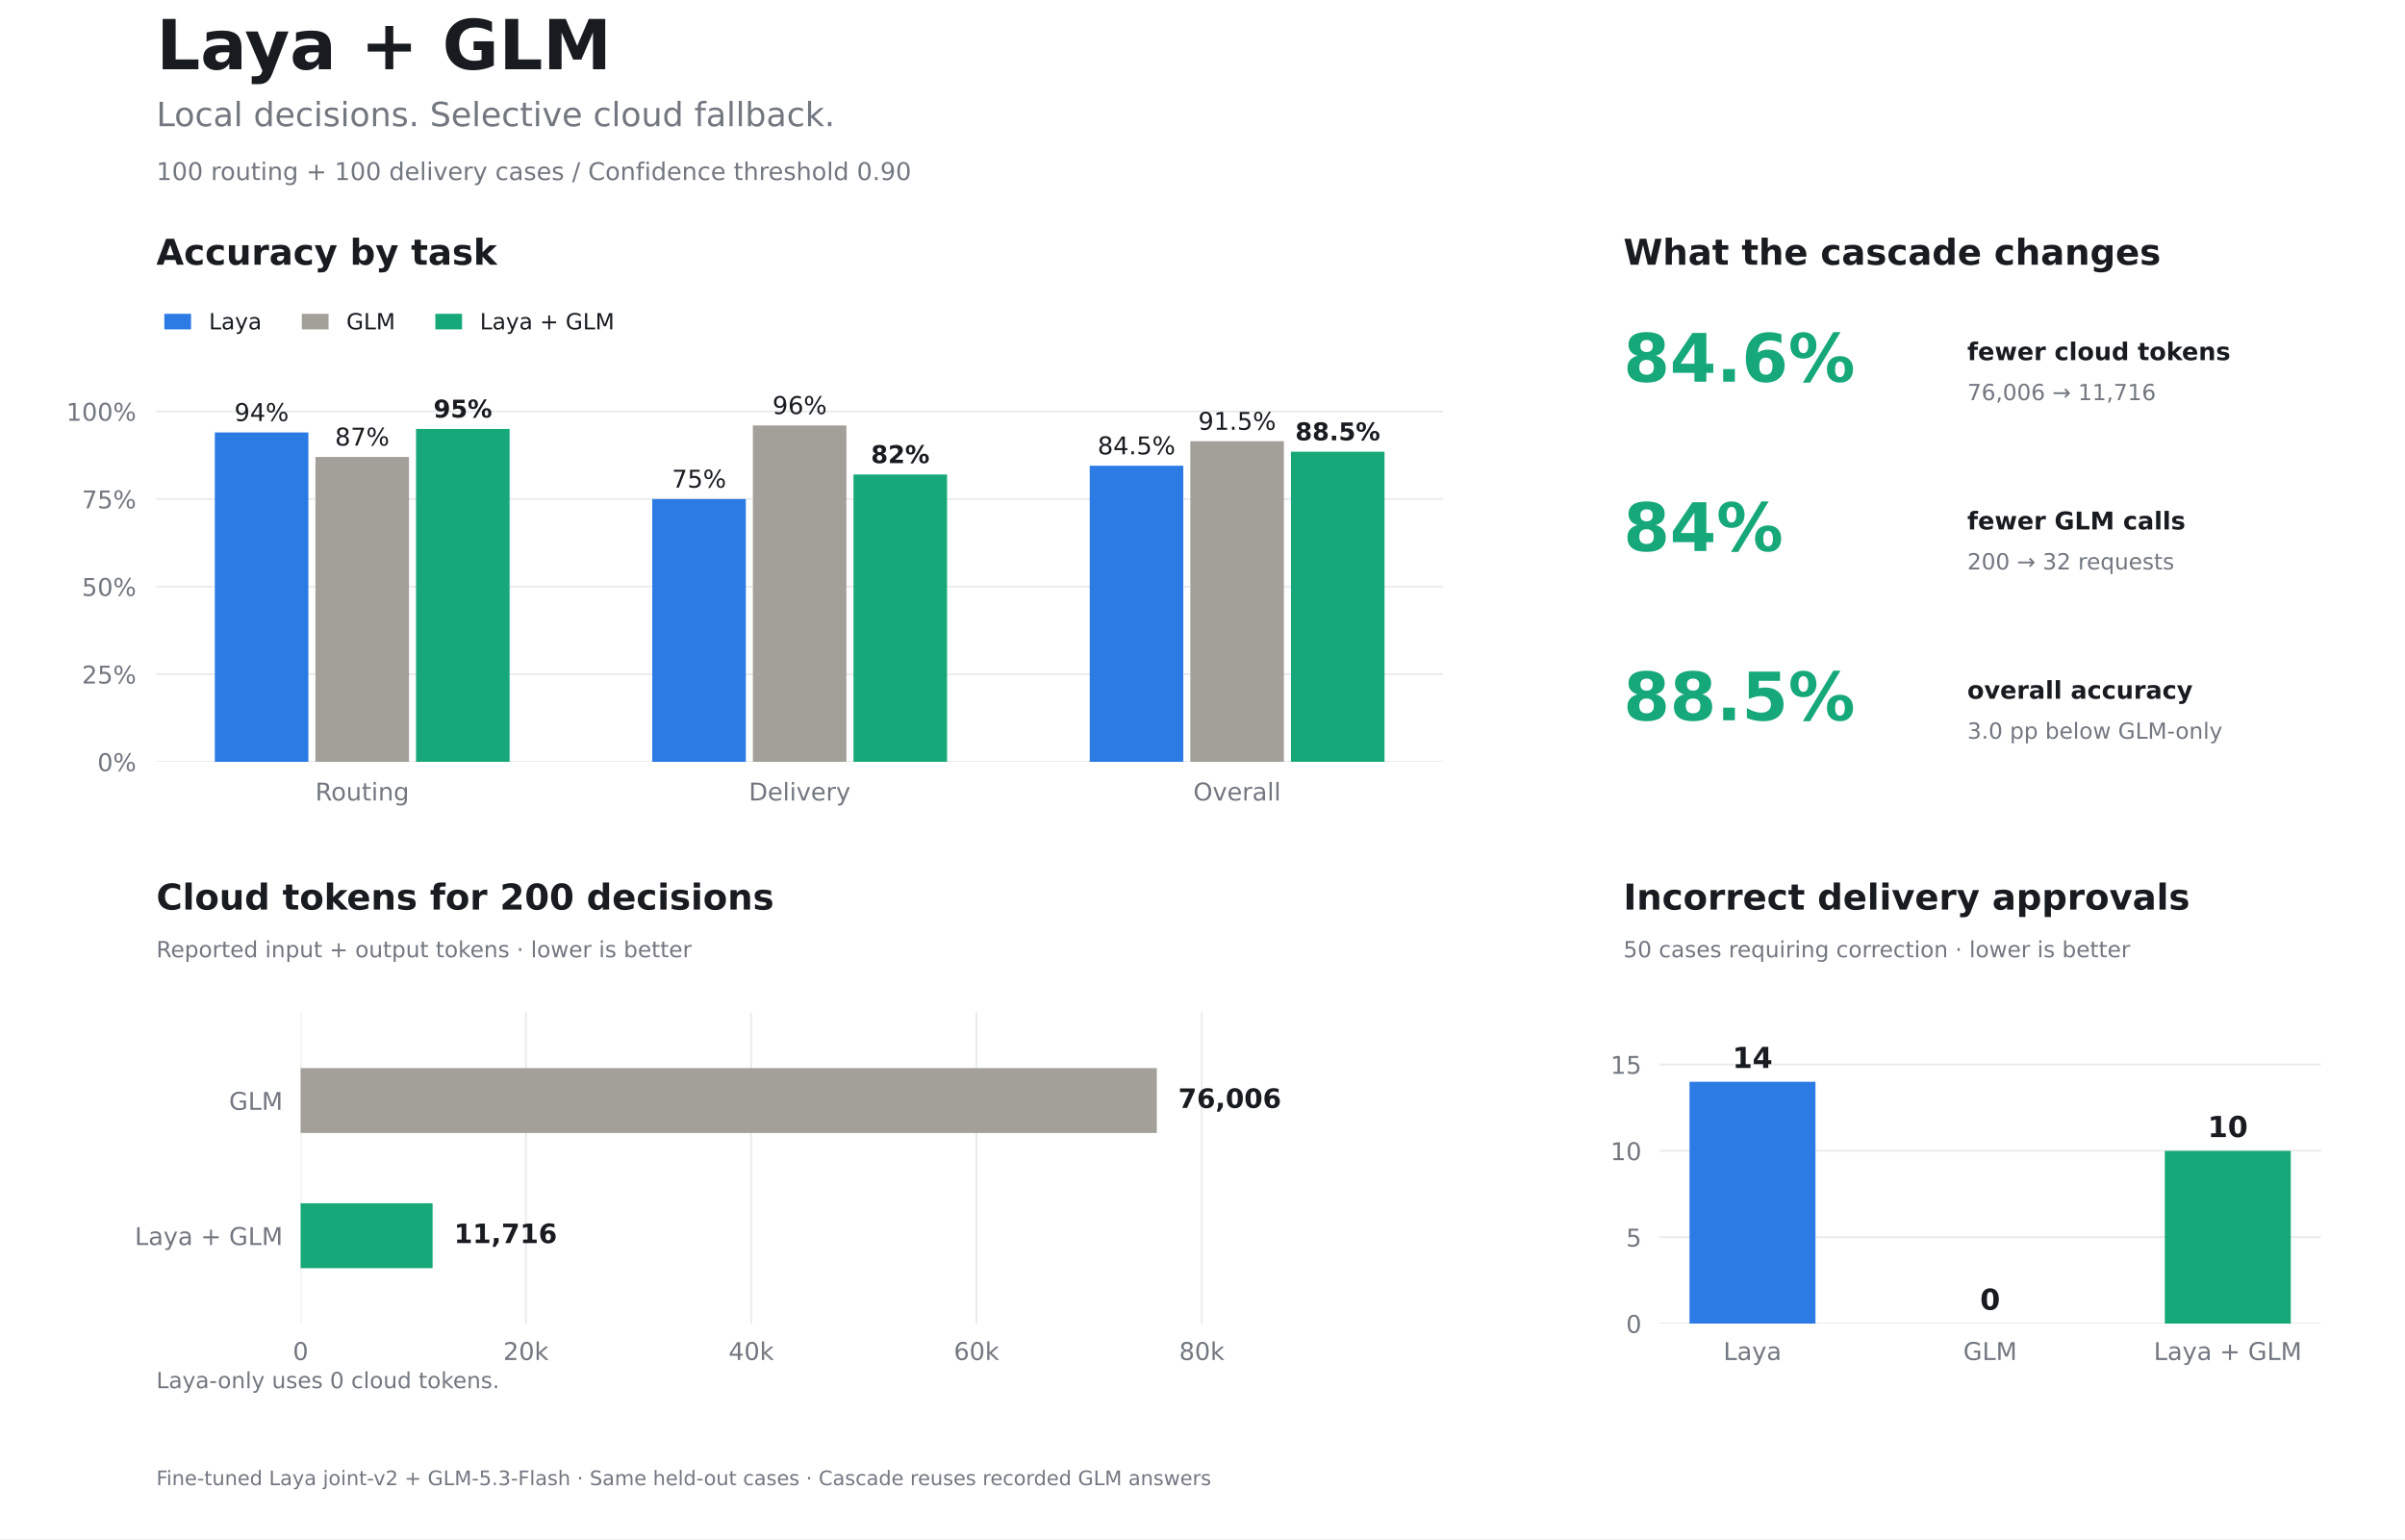
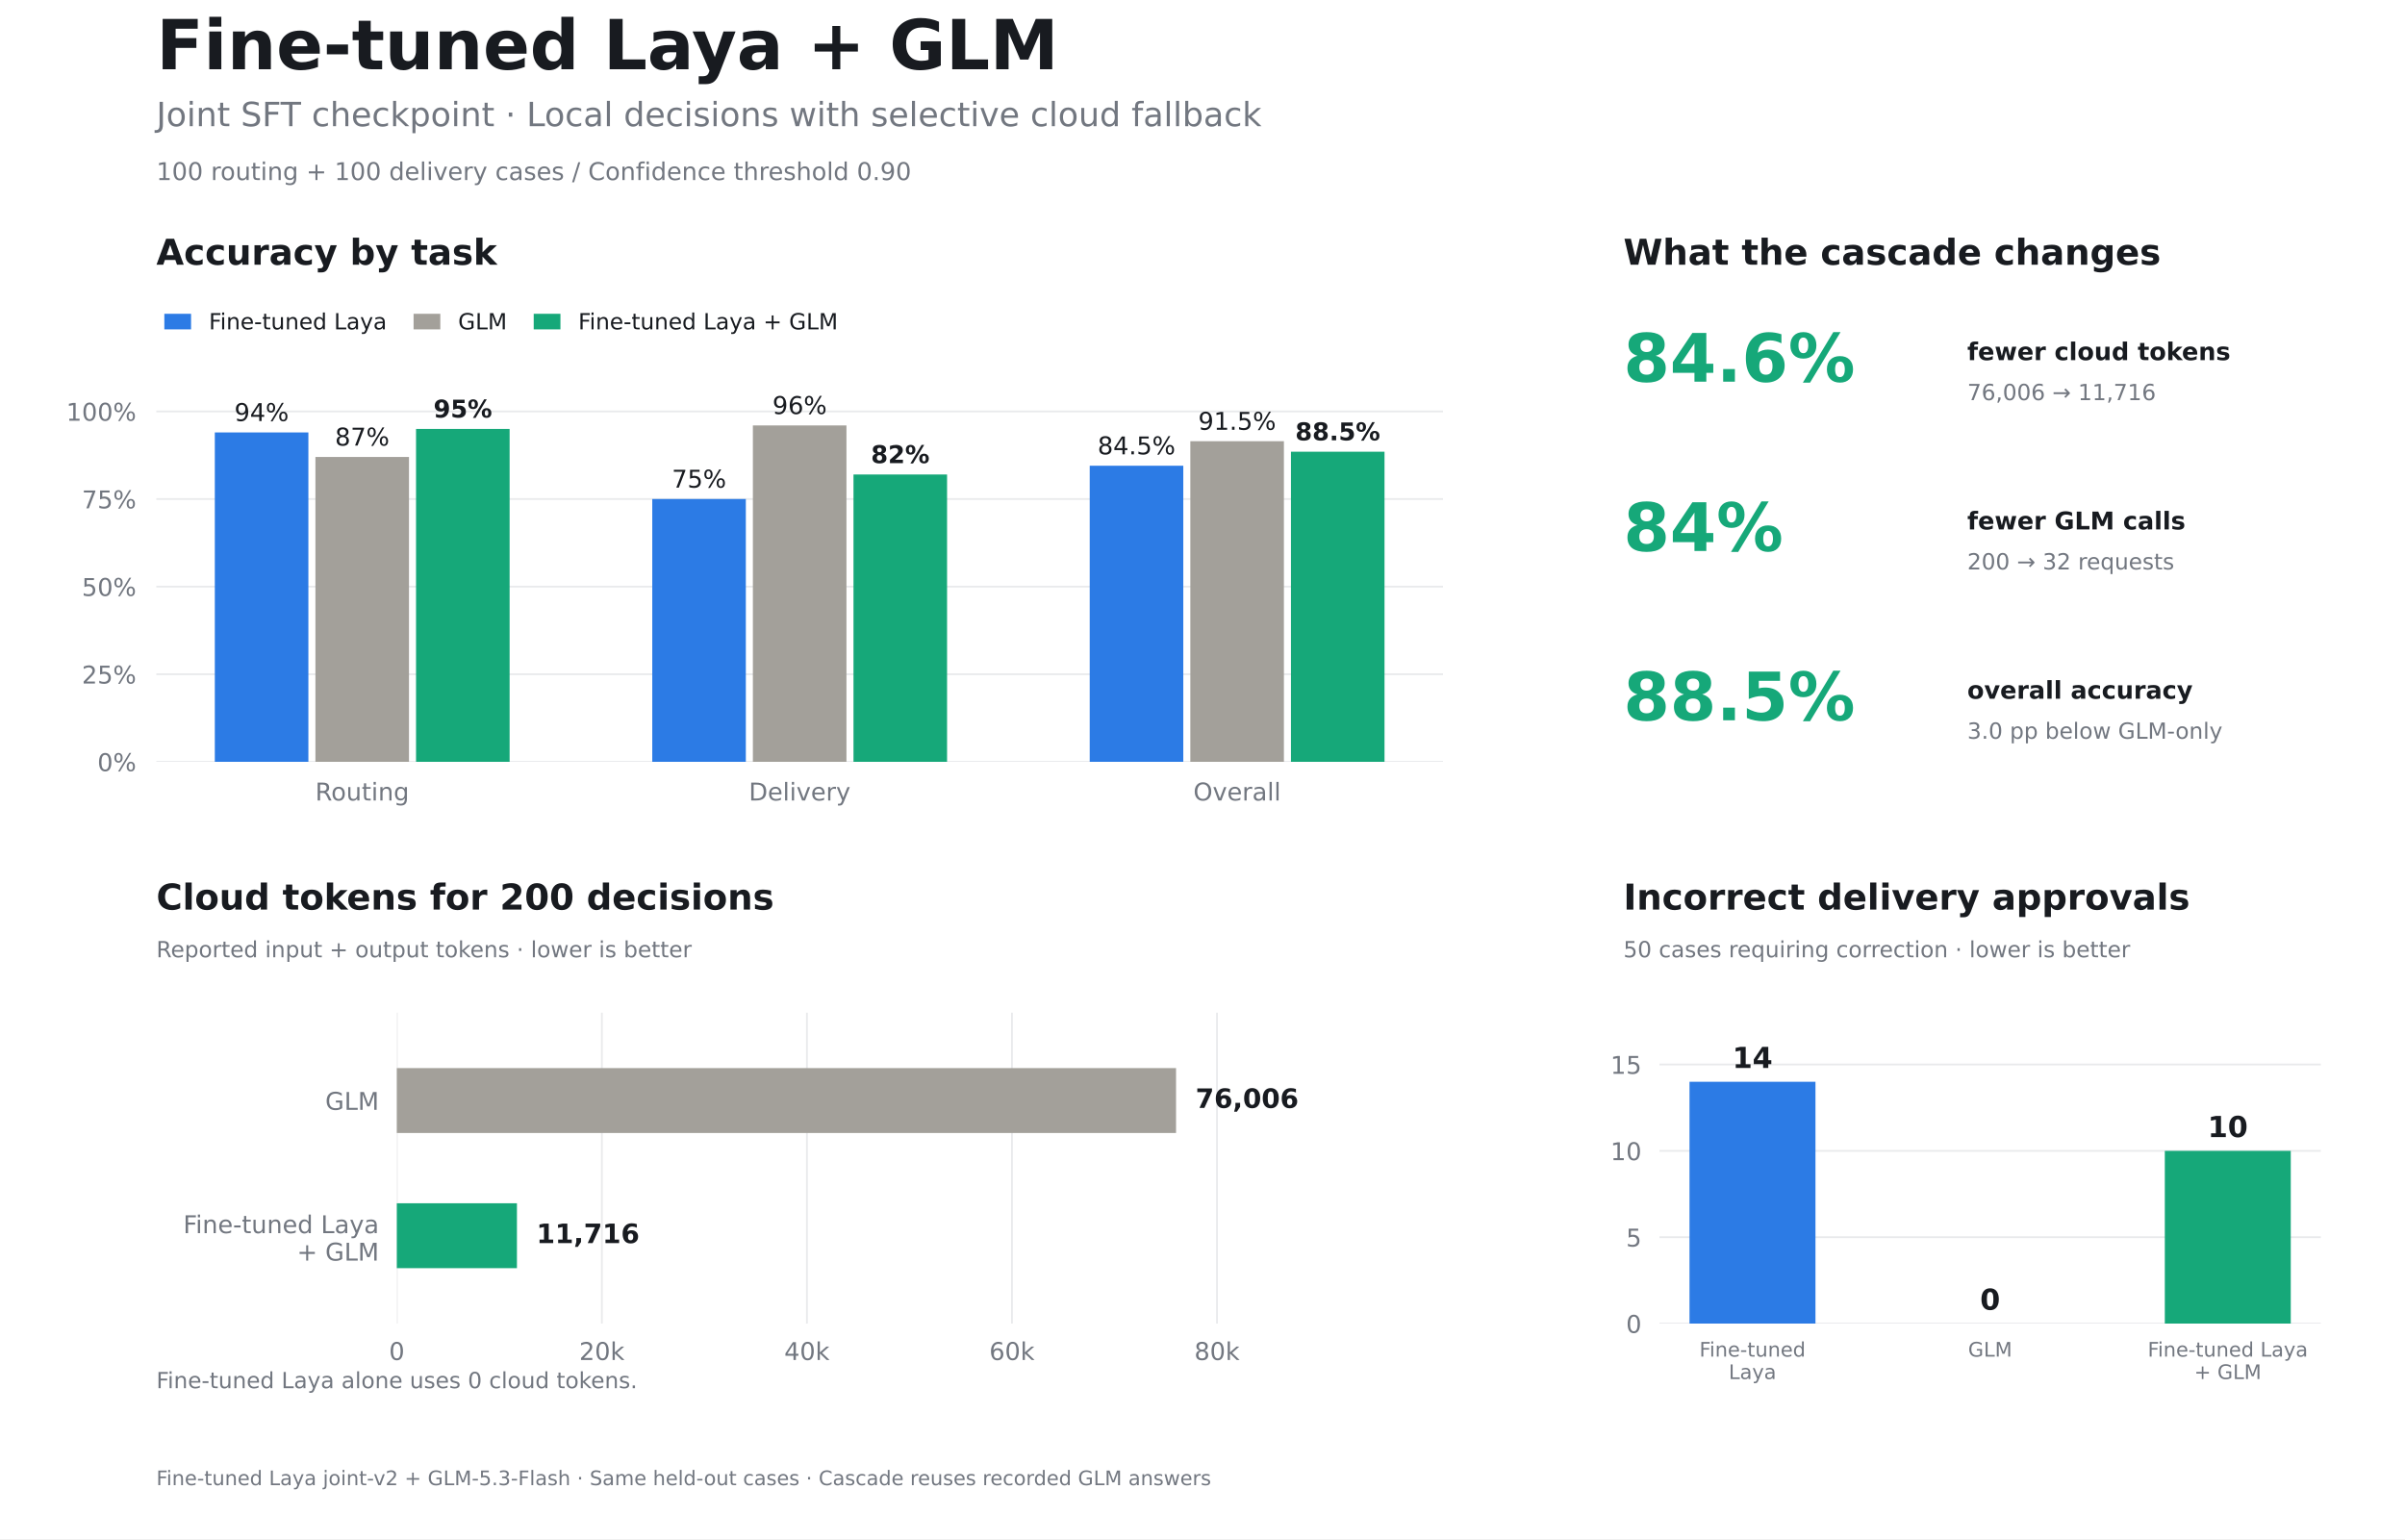
<svg xmlns="http://www.w3.org/2000/svg" width="1080pt" height="691.2pt" viewBox="0 0 1080 691.2" version="1.1">
  <defs>
    <style type="text/css">*{stroke-linejoin: round; stroke-linecap: butt}</style>
  </defs>
  <g id="figure_1">
    <g id="patch_1">
-       <path d="M 0 691.2  L 1080 691.2  L 1080 0  L 0 0  z " style="fill: #ffffff" />
+       <path d="M 0 691.2 L 1080 691.2 L 1080 0 L 0 0 z " style="fill: #ffffff" />
    </g>
    <g id="axes_1">
      <g id="patch_2">
-         <path d="M 70.2 342.144  L 648 342.144  L 648 165.888  L 70.2 165.888  z " style="fill: #ffffff" />
+         <path d="M 70.2 342.144 L 648 342.144 L 648 165.888 L 70.2 165.888 z " style="fill: #ffffff" />
      </g>
      <g id="matplotlib.axis_1">
        <g id="xtick_1">
          <g id="line2d_1" />
          <g id="text_1">
            <text style="font-size: 11px; font-family: 'DejaVu Sans'; text-anchor: middle; fill: #727780" x="162.656" y="359.502" transform="rotate(-0 162.6556 359.5023)">Routing</text>
          </g>
        </g>
        <g id="xtick_2">
          <g id="line2d_2" />
          <g id="text_2">
            <text style="font-size: 11px; font-family: 'DejaVu Sans'; text-anchor: middle; fill: #727780" x="359.1" y="359.502" transform="rotate(-0 359.1 359.5023)">Delivery</text>
          </g>
        </g>
        <g id="xtick_3">
          <g id="line2d_3" />
          <g id="text_3">
            <text style="font-size: 11px; font-family: 'DejaVu Sans'; text-anchor: middle; fill: #727780" x="555.544" y="359.502" transform="rotate(-0 555.5444 359.5023)">Overall</text>
          </g>
        </g>
      </g>
      <g id="matplotlib.axis_2">
        <g id="ytick_1">
          <g id="line2d_4">
-             <path d="M 70.2 342.144  L 648 342.144  " clip-path="url(#p16df910fe0)" style="fill: none; stroke: #e9eaec; stroke-width: 0.8; stroke-linecap: square" />
+             <path d="M 70.2 342.144 L 648 342.144 " clip-path="url(#p330a0d3d9b)" style="fill: none; stroke: #e9eaec; stroke-width: 0.8; stroke-linecap: square" />
          </g>
          <g id="line2d_5" />
          <g id="text_4">
            <text style="font-size: 11px; font-family: 'DejaVu Sans'; text-anchor: end; fill: #727780" x="61.2" y="346.323" transform="rotate(-0 61.2 346.3231)">0%</text>
          </g>
        </g>
        <g id="ytick_2">
          <g id="line2d_6">
-             <path d="M 70.2 302.801  L 648 302.801  " clip-path="url(#p16df910fe0)" style="fill: none; stroke: #e9eaec; stroke-width: 0.8; stroke-linecap: square" />
+             <path d="M 70.2 302.801 L 648 302.801 " clip-path="url(#p330a0d3d9b)" style="fill: none; stroke: #e9eaec; stroke-width: 0.8; stroke-linecap: square" />
          </g>
          <g id="line2d_7" />
          <g id="text_5">
            <text style="font-size: 11px; font-family: 'DejaVu Sans'; text-anchor: end; fill: #727780" x="61.2" y="306.98" transform="rotate(-0 61.2 306.9803)">25%</text>
          </g>
        </g>
        <g id="ytick_3">
          <g id="line2d_8">
-             <path d="M 70.2 263.458  L 648 263.458  " clip-path="url(#p16df910fe0)" style="fill: none; stroke: #e9eaec; stroke-width: 0.8; stroke-linecap: square" />
+             <path d="M 70.2 263.458 L 648 263.458 " clip-path="url(#p330a0d3d9b)" style="fill: none; stroke: #e9eaec; stroke-width: 0.8; stroke-linecap: square" />
          </g>
          <g id="line2d_9" />
          <g id="text_6">
            <text style="font-size: 11px; font-family: 'DejaVu Sans'; text-anchor: end; fill: #727780" x="61.2" y="267.637" transform="rotate(-0 61.2 267.6374)">50%</text>
          </g>
        </g>
        <g id="ytick_4">
          <g id="line2d_10">
-             <path d="M 70.2 224.115  L 648 224.115  " clip-path="url(#p16df910fe0)" style="fill: none; stroke: #e9eaec; stroke-width: 0.8; stroke-linecap: square" />
+             <path d="M 70.2 224.115 L 648 224.115 " clip-path="url(#p330a0d3d9b)" style="fill: none; stroke: #e9eaec; stroke-width: 0.8; stroke-linecap: square" />
          </g>
          <g id="line2d_11" />
          <g id="text_7">
            <text style="font-size: 11px; font-family: 'DejaVu Sans'; text-anchor: end; fill: #727780" x="61.2" y="228.295" transform="rotate(-0 61.2 228.2946)">75%</text>
          </g>
        </g>
        <g id="ytick_5">
          <g id="line2d_12">
-             <path d="M 70.2 184.773  L 648 184.773  " clip-path="url(#p16df910fe0)" style="fill: none; stroke: #e9eaec; stroke-width: 0.8; stroke-linecap: square" />
+             <path d="M 70.2 184.773 L 648 184.773 " clip-path="url(#p330a0d3d9b)" style="fill: none; stroke: #e9eaec; stroke-width: 0.8; stroke-linecap: square" />
          </g>
          <g id="line2d_13" />
          <g id="text_8">
            <text style="font-size: 11px; font-family: 'DejaVu Sans'; text-anchor: end; fill: #727780" x="61.2" y="188.952" transform="rotate(-0 61.2 188.9517)">100%</text>
          </g>
        </g>
      </g>
      <g id="patch_3">
-         <path d="M 96.464 342.144  L 138.483 342.144  L 138.483 194.215  L 96.464 194.215  z " clip-path="url(#p16df910fe0)" style="fill: #2c7be5" />
+         <path d="M 96.464 342.144 L 138.483 342.144 L 138.483 194.215 L 96.464 194.215 z " clip-path="url(#p330a0d3d9b)" style="fill: #2c7be5" />
      </g>
      <g id="patch_4">
-         <path d="M 292.908 342.144  L 334.928 342.144  L 334.928 224.115  L 292.908 224.115  z " clip-path="url(#p16df910fe0)" style="fill: #2c7be5" />
+         <path d="M 292.908 342.144 L 334.928 342.144 L 334.928 224.115 L 292.908 224.115 z " clip-path="url(#p330a0d3d9b)" style="fill: #2c7be5" />
      </g>
      <g id="patch_5">
-         <path d="M 489.352 342.144  L 531.372 342.144  L 531.372 209.165  L 489.352 209.165  z " clip-path="url(#p16df910fe0)" style="fill: #2c7be5" />
+         <path d="M 489.352 342.144 L 531.372 342.144 L 531.372 209.165 L 489.352 209.165 z " clip-path="url(#p330a0d3d9b)" style="fill: #2c7be5" />
      </g>
      <g id="text_9">
        <text style="font-size: 11px; font-family: 'DejaVu Sans'; text-anchor: middle; fill: #181b20" x="117.473" y="189.095" transform="rotate(-0 117.4734 189.0945)">94%</text>
      </g>
      <g id="text_10">
        <text style="font-size: 11px; font-family: 'DejaVu Sans'; text-anchor: middle; fill: #181b20" x="313.918" y="218.995" transform="rotate(-0 313.9178 218.9951)">75%</text>
      </g>
      <g id="text_11">
        <text style="font-size: 11px; font-family: 'DejaVu Sans'; text-anchor: middle; fill: #181b20" x="510.362" y="204.045" transform="rotate(-0 510.3622 204.0448)">84.5%</text>
      </g>
      <g id="patch_6">
-         <path d="M 141.646 342.144  L 183.665 342.144  L 183.665 205.231  L 141.646 205.231  z " clip-path="url(#p16df910fe0)" style="fill: #a3a09a" />
+         <path d="M 141.646 342.144 L 183.665 342.144 L 183.665 205.231 L 141.646 205.231 z " clip-path="url(#p330a0d3d9b)" style="fill: #a3a09a" />
      </g>
      <g id="patch_7">
-         <path d="M 338.09 342.144  L 380.11 342.144  L 380.11 191.067  L 338.09 191.067  z " clip-path="url(#p16df910fe0)" style="fill: #a3a09a" />
+         <path d="M 338.09 342.144 L 380.11 342.144 L 380.11 191.067 L 338.09 191.067 z " clip-path="url(#p330a0d3d9b)" style="fill: #a3a09a" />
      </g>
      <g id="patch_8">
-         <path d="M 534.535 342.144  L 576.554 342.144  L 576.554 198.149  L 534.535 198.149  z " clip-path="url(#p16df910fe0)" style="fill: #a3a09a" />
+         <path d="M 534.535 342.144 L 576.554 342.144 L 576.554 198.149 L 534.535 198.149 z " clip-path="url(#p330a0d3d9b)" style="fill: #a3a09a" />
      </g>
      <g id="text_12">
        <text style="font-size: 11px; font-family: 'DejaVu Sans'; text-anchor: middle; fill: #181b20" x="162.656" y="200.111" transform="rotate(-0 162.6556 200.1105)">87%</text>
      </g>
      <g id="text_13">
        <text style="font-size: 11px; font-family: 'DejaVu Sans'; text-anchor: middle; fill: #181b20" x="359.1" y="185.947" transform="rotate(-0 359.1 185.9471)">96%</text>
      </g>
      <g id="text_14">
        <text style="font-size: 11px; font-family: 'DejaVu Sans'; text-anchor: middle; fill: #181b20" x="555.544" y="193.029" transform="rotate(-0 555.5444 193.0288)">91.5%</text>
      </g>
      <g id="patch_9">
-         <path d="M 186.828 342.144  L 228.848 342.144  L 228.848 192.641  L 186.828 192.641  z " clip-path="url(#p16df910fe0)" style="fill: #16a879" />
+         <path d="M 186.828 342.144 L 228.848 342.144 L 228.848 192.641 L 186.828 192.641 z " clip-path="url(#p330a0d3d9b)" style="fill: #16a879" />
      </g>
      <g id="patch_10">
-         <path d="M 383.272 342.144  L 425.292 342.144  L 425.292 213.099  L 383.272 213.099  z " clip-path="url(#p16df910fe0)" style="fill: #16a879" />
+         <path d="M 383.272 342.144 L 425.292 342.144 L 425.292 213.099 L 383.272 213.099 z " clip-path="url(#p330a0d3d9b)" style="fill: #16a879" />
      </g>
      <g id="patch_11">
-         <path d="M 579.717 342.144  L 621.736 342.144  L 621.736 202.87  L 579.717 202.87  z " clip-path="url(#p16df910fe0)" style="fill: #16a879" />
+         <path d="M 579.717 342.144 L 621.736 342.144 L 621.736 202.87 L 579.717 202.87 z " clip-path="url(#p330a0d3d9b)" style="fill: #16a879" />
      </g>
      <g id="text_15">
        <text style="font-weight: 700; font-size: 11px; font-family: 'DejaVu Sans'; text-anchor: middle; fill: #181b20" x="207.838" y="187.521" transform="rotate(-0 207.8378 187.5208)">95%</text>
      </g>
      <g id="text_16">
        <text style="font-weight: 700; font-size: 11px; font-family: 'DejaVu Sans'; text-anchor: middle; fill: #181b20" x="404.282" y="207.979" transform="rotate(-0 404.2822 207.9791)">82%</text>
      </g>
      <g id="text_17">
        <text style="font-weight: 700; font-size: 11px; font-family: 'DejaVu Sans'; text-anchor: middle; fill: #181b20" x="600.727" y="197.75" transform="rotate(-0 600.7266 197.7499)">88.5%</text>
      </g>
    </g>
    <g id="axes_2">
      <g id="patch_12">
-         <path d="M 135 594.432  L 615.6 594.432  L 615.6 454.81  L 135 454.81  z " style="fill: #ffffff" />
+         <path d="M 178.2 594.432 L 615.6 594.432 L 615.6 454.81 L 178.2 454.81 z " style="fill: #ffffff" />
      </g>
      <g id="matplotlib.axis_3">
        <g id="xtick_4">
          <g id="line2d_14">
-             <path d="M 135 594.432  L 135 454.81  " clip-path="url(#p39f6798889)" style="fill: none; stroke: #e9eaec; stroke-width: 0.8; stroke-linecap: square" />
+             <path d="M 178.2 594.432 L 178.2 454.81 " clip-path="url(#pcb8eba3ae8)" style="fill: none; stroke: #e9eaec; stroke-width: 0.8; stroke-linecap: square" />
          </g>
          <g id="line2d_15" />
          <g id="text_18">
-             <text style="font-size: 11px; font-family: 'DejaVu Sans'; text-anchor: middle; fill: #727780" x="135" y="610.79" transform="rotate(-0 135 610.7903)">0</text>
+             <text style="font-size: 11px; font-family: 'DejaVu Sans'; text-anchor: middle; fill: #727780" x="178.2" y="610.79" transform="rotate(-0 178.2 610.7903)">0</text>
          </g>
        </g>
        <g id="xtick_5">
          <g id="line2d_16">
-             <path d="M 236.171 594.432  L 236.171 454.81  " clip-path="url(#p39f6798889)" style="fill: none; stroke: #e9eaec; stroke-width: 0.8; stroke-linecap: square" />
+             <path d="M 270.277 594.432 L 270.277 454.81 " clip-path="url(#pcb8eba3ae8)" style="fill: none; stroke: #e9eaec; stroke-width: 0.8; stroke-linecap: square" />
          </g>
          <g id="line2d_17" />
          <g id="text_19">
-             <text style="font-size: 11px; font-family: 'DejaVu Sans'; text-anchor: middle; fill: #727780" x="236.171" y="610.79" transform="rotate(-0 236.171 610.7903)">20k</text>
+             <text style="font-size: 11px; font-family: 'DejaVu Sans'; text-anchor: middle; fill: #727780" x="270.277" y="610.79" transform="rotate(-0 270.2769 610.7903)">20k</text>
          </g>
        </g>
        <g id="xtick_6">
          <g id="line2d_18">
-             <path d="M 337.342 594.432  L 337.342 454.81  " clip-path="url(#p39f6798889)" style="fill: none; stroke: #e9eaec; stroke-width: 0.8; stroke-linecap: square" />
+             <path d="M 362.354 594.432 L 362.354 454.81 " clip-path="url(#pcb8eba3ae8)" style="fill: none; stroke: #e9eaec; stroke-width: 0.8; stroke-linecap: square" />
          </g>
          <g id="line2d_19" />
          <g id="text_20">
-             <text style="font-size: 11px; font-family: 'DejaVu Sans'; text-anchor: middle; fill: #727780" x="337.342" y="610.79" transform="rotate(-0 337.3419 610.7903)">40k</text>
+             <text style="font-size: 11px; font-family: 'DejaVu Sans'; text-anchor: middle; fill: #727780" x="362.354" y="610.79" transform="rotate(-0 362.3539 610.7903)">40k</text>
          </g>
        </g>
        <g id="xtick_7">
          <g id="line2d_20">
-             <path d="M 438.513 594.432  L 438.513 454.81  " clip-path="url(#p39f6798889)" style="fill: none; stroke: #e9eaec; stroke-width: 0.8; stroke-linecap: square" />
+             <path d="M 454.431 594.432 L 454.431 454.81 " clip-path="url(#pcb8eba3ae8)" style="fill: none; stroke: #e9eaec; stroke-width: 0.8; stroke-linecap: square" />
          </g>
          <g id="line2d_21" />
          <g id="text_21">
-             <text style="font-size: 11px; font-family: 'DejaVu Sans'; text-anchor: middle; fill: #727780" x="438.513" y="610.79" transform="rotate(-0 438.5129 610.7903)">60k</text>
+             <text style="font-size: 11px; font-family: 'DejaVu Sans'; text-anchor: middle; fill: #727780" x="454.431" y="610.79" transform="rotate(-0 454.4308 610.7903)">60k</text>
          </g>
        </g>
        <g id="xtick_8">
          <g id="line2d_22">
-             <path d="M 539.684 594.432  L 539.684 454.81  " clip-path="url(#p39f6798889)" style="fill: none; stroke: #e9eaec; stroke-width: 0.8; stroke-linecap: square" />
+             <path d="M 546.508 594.432 L 546.508 454.81 " clip-path="url(#pcb8eba3ae8)" style="fill: none; stroke: #e9eaec; stroke-width: 0.8; stroke-linecap: square" />
          </g>
          <g id="line2d_23" />
          <g id="text_22">
-             <text style="font-size: 11px; font-family: 'DejaVu Sans'; text-anchor: middle; fill: #727780" x="539.684" y="610.79" transform="rotate(-0 539.6838 610.7903)">80k</text>
+             <text style="font-size: 11px; font-family: 'DejaVu Sans'; text-anchor: middle; fill: #727780" x="546.508" y="610.79" transform="rotate(-0 546.5078 610.7903)">80k</text>
          </g>
        </g>
      </g>
      <g id="matplotlib.axis_4">
        <g id="ytick_6">
          <g id="line2d_24" />
          <g id="text_23">
-             <text style="font-size: 11px; font-family: 'DejaVu Sans'; text-anchor: end; fill: #727780" x="127" y="498.447" transform="rotate(-0 127 498.4472)">GLM</text>
+             <text style="font-size: 11px; font-family: 'DejaVu Sans'; text-anchor: end; fill: #727780" x="170.2" y="498.447" transform="rotate(-0 170.2 498.4472)">GLM</text>
          </g>
        </g>
        <g id="ytick_7">
          <g id="line2d_25" />
          <g id="text_24">
-             <text style="font-size: 11px; font-family: 'DejaVu Sans'; text-anchor: end; fill: #727780" x="127" y="559.153" transform="rotate(-0 127 559.1526)">Laya + GLM</text>
+             <text style="font-size: 11px; font-family: 'DejaVu Sans'; fill: #727780" transform="translate(82.2825 553.8297)">Fine-tuned Laya</text>
+             <text style="font-size: 11px; font-family: 'DejaVu Sans'; fill: #727780" transform="translate(133.3431 566.1473)">+ GLM</text>
          </g>
        </g>
      </g>
      <g id="patch_13">
-         <path d="M 135 508.837  L 519.48 508.837  L 519.48 479.699  L 135 479.699  z " clip-path="url(#p39f6798889)" style="fill: #a3a09a" />
+         <path d="M 178.2 508.837 L 528.12 508.837 L 528.12 479.699 L 178.2 479.699 z " clip-path="url(#pcb8eba3ae8)" style="fill: #a3a09a" />
      </g>
      <g id="text_25">
-         <text style="font-weight: 700; font-size: 12px; font-family: 'DejaVu Sans'; text-anchor: start; fill: #181b20" x="529.092" y="497.579" transform="rotate(-0 529.092 497.5794)">76,006</text>
+         <text style="font-weight: 700; font-size: 12px; font-family: 'DejaVu Sans'; text-anchor: start; fill: #181b20" x="536.868" y="497.579" transform="rotate(-0 536.868 497.5794)">76,006</text>
      </g>
      <g id="patch_14">
-         <path d="M 135 569.543  L 194.266 569.543  L 194.266 540.404  L 135 540.404  z " clip-path="url(#p39f6798889)" style="fill: #16a879" />
+         <path d="M 178.2 569.543 L 232.139 569.543 L 232.139 540.404 L 178.2 540.404 z " clip-path="url(#pcb8eba3ae8)" style="fill: #16a879" />
      </g>
      <g id="text_26">
-         <text style="font-weight: 700; font-size: 12px; font-family: 'DejaVu Sans'; text-anchor: start; fill: #181b20" x="203.878" y="558.285" transform="rotate(-0 203.8779 558.2847)">11,716</text>
+         <text style="font-weight: 700; font-size: 12px; font-family: 'DejaVu Sans'; text-anchor: start; fill: #181b20" x="240.887" y="558.285" transform="rotate(-0 240.8867 558.2847)">11,716</text>
      </g>
    </g>
    <g id="axes_3">
      <g id="patch_15">
-         <path d="M 745.2 594.432  L 1042.2 594.432  L 1042.2 454.81  L 745.2 454.81  z " style="fill: #ffffff" />
+         <path d="M 745.2 594.432 L 1042.2 594.432 L 1042.2 454.81 L 745.2 454.81 z " style="fill: #ffffff" />
      </g>
      <g id="matplotlib.axis_5">
        <g id="xtick_9">
          <g id="line2d_26" />
          <g id="text_27">
-             <text style="font-size: 11px; font-family: 'DejaVu Sans'; text-anchor: middle; fill: #727780" x="786.981" y="610.79" transform="rotate(-0 786.9806 610.7903)">Laya</text>
+             <text style="font-size: 9px; font-family: 'DejaVu Sans'; fill: #727780" transform="translate(763.1306 609.2706)">Fine-tuned</text>
+             <text style="font-size: 9px; font-family: 'DejaVu Sans'; fill: #727780" transform="translate(776.2945 619.3486)">Laya</text>
          </g>
        </g>
        <g id="xtick_10">
          <g id="line2d_27" />
          <g id="text_28">
-             <text style="font-size: 11px; font-family: 'DejaVu Sans'; text-anchor: middle; fill: #727780" x="893.7" y="610.79" transform="rotate(-0 893.7 610.7903)">GLM</text>
+             <text style="font-size: 9px; font-family: 'DejaVu Sans'; text-anchor: middle; fill: #727780" x="893.7" y="609.271" transform="rotate(-0 893.7 609.2706)">GLM</text>
          </g>
        </g>
        <g id="xtick_11">
          <g id="line2d_28" />
          <g id="text_29">
-             <text style="font-size: 11px; font-family: 'DejaVu Sans'; text-anchor: middle; fill: #727780" x="1000.419" y="610.79" transform="rotate(-0 1000.419 610.7903)">Laya + GLM</text>
+             <text style="font-size: 9px; font-family: 'DejaVu Sans'; fill: #727780" transform="translate(964.4531 609.2706)">Fine-tuned Laya</text>
+             <text style="font-size: 9px; font-family: 'DejaVu Sans'; fill: #727780" transform="translate(985.3416 619.3486)">+ GLM</text>
          </g>
        </g>
      </g>
      <g id="matplotlib.axis_6">
        <g id="ytick_8">
          <g id="line2d_29">
-             <path d="M 745.2 594.432  L 1042.2 594.432  " clip-path="url(#pa1364ee64e)" style="fill: none; stroke: #e9eaec; stroke-width: 0.8; stroke-linecap: square" />
+             <path d="M 745.2 594.432 L 1042.2 594.432 " clip-path="url(#p5902030f2d)" style="fill: none; stroke: #e9eaec; stroke-width: 0.8; stroke-linecap: square" />
          </g>
          <g id="line2d_30" />
          <g id="text_30">
            <text style="font-size: 11px; font-family: 'DejaVu Sans'; text-anchor: end; fill: #727780" x="737.2" y="598.611" transform="rotate(-0 737.2 598.6111)">0</text>
          </g>
        </g>
        <g id="ytick_9">
          <g id="line2d_31">
-             <path d="M 745.2 555.648  L 1042.2 555.648  " clip-path="url(#pa1364ee64e)" style="fill: none; stroke: #e9eaec; stroke-width: 0.8; stroke-linecap: square" />
+             <path d="M 745.2 555.648 L 1042.2 555.648 " clip-path="url(#p5902030f2d)" style="fill: none; stroke: #e9eaec; stroke-width: 0.8; stroke-linecap: square" />
          </g>
          <g id="line2d_32" />
          <g id="text_31">
            <text style="font-size: 11px; font-family: 'DejaVu Sans'; text-anchor: end; fill: #727780" x="737.2" y="559.827" transform="rotate(-0 737.2 559.8271)">5</text>
          </g>
        </g>
        <g id="ytick_10">
          <g id="line2d_33">
-             <path d="M 745.2 516.864  L 1042.2 516.864  " clip-path="url(#pa1364ee64e)" style="fill: none; stroke: #e9eaec; stroke-width: 0.8; stroke-linecap: square" />
+             <path d="M 745.2 516.864 L 1042.2 516.864 " clip-path="url(#p5902030f2d)" style="fill: none; stroke: #e9eaec; stroke-width: 0.8; stroke-linecap: square" />
          </g>
          <g id="line2d_34" />
          <g id="text_32">
            <text style="font-size: 11px; font-family: 'DejaVu Sans'; text-anchor: end; fill: #727780" x="737.2" y="521.043" transform="rotate(-0 737.2 521.0431)">10</text>
          </g>
        </g>
        <g id="ytick_11">
          <g id="line2d_35">
-             <path d="M 745.2 478.08  L 1042.2 478.08  " clip-path="url(#pa1364ee64e)" style="fill: none; stroke: #e9eaec; stroke-width: 0.8; stroke-linecap: square" />
+             <path d="M 745.2 478.08 L 1042.2 478.08 " clip-path="url(#p5902030f2d)" style="fill: none; stroke: #e9eaec; stroke-width: 0.8; stroke-linecap: square" />
          </g>
          <g id="line2d_36" />
          <g id="text_33">
            <text style="font-size: 11px; font-family: 'DejaVu Sans'; text-anchor: end; fill: #727780" x="737.2" y="482.259" transform="rotate(-0 737.2 482.2591)">15</text>
          </g>
        </g>
      </g>
      <g id="patch_16">
-         <path d="M 758.7 594.432  L 815.261 594.432  L 815.261 485.837  L 758.7 485.837  z " clip-path="url(#pa1364ee64e)" style="fill: #2c7be5" />
+         <path d="M 758.7 594.432 L 815.261 594.432 L 815.261 485.837 L 758.7 485.837 z " clip-path="url(#p5902030f2d)" style="fill: #2c7be5" />
      </g>
      <g id="text_34">
        <text style="font-weight: 700; font-size: 13px; font-family: 'DejaVu Sans'; text-anchor: middle; fill: #181b20" x="786.981" y="479.643" transform="rotate(-0 786.9806 479.6426)">14</text>
      </g>
      <g id="patch_17">
-         <path d="M 865.419 594.432  L 921.981 594.432  L 921.981 594.432  L 865.419 594.432  z " clip-path="url(#pa1364ee64e)" style="fill: #a3a09a" />
+         <path d="M 865.419 594.432 L 921.981 594.432 L 921.981 594.432 L 865.419 594.432 z " clip-path="url(#p5902030f2d)" style="fill: #a3a09a" />
      </g>
      <g id="text_35">
        <text style="font-weight: 700; font-size: 13px; font-family: 'DejaVu Sans'; text-anchor: middle; fill: #181b20" x="893.7" y="588.238" transform="rotate(-0 893.7 588.2378)">0</text>
      </g>
      <g id="patch_18">
-         <path d="M 972.139 594.432  L 1028.7 594.432  L 1028.7 516.864  L 972.139 516.864  z " clip-path="url(#pa1364ee64e)" style="fill: #16a879" />
+         <path d="M 972.139 594.432 L 1028.7 594.432 L 1028.7 516.864 L 972.139 516.864 z " clip-path="url(#p5902030f2d)" style="fill: #16a879" />
      </g>
      <g id="text_36">
        <text style="font-weight: 700; font-size: 13px; font-family: 'DejaVu Sans'; text-anchor: middle; fill: #181b20" x="1000.419" y="510.67" transform="rotate(-0 1000.419 510.6698)">10</text>
      </g>
    </g>
    <g id="text_37">
-       <text style="font-weight: 700; font-size: 31px; font-family: 'DejaVu Sans'; text-anchor: start; fill: #181b20" x="70.2" y="31.104" transform="rotate(-0 70.2 31.104)">Laya + GLM</text>
+       <text style="font-weight: 700; font-size: 31px; font-family: 'DejaVu Sans'; text-anchor: start; fill: #181b20" x="70.2" y="31.104" transform="rotate(-0 70.2 31.104)">Fine-tuned Laya + GLM</text>
    </g>
    <g id="text_38">
-       <text style="font-size: 15px; font-family: 'DejaVu Sans'; text-anchor: start; fill: #727780" x="70.2" y="56.678" transform="rotate(-0 70.2 56.6784)">Local decisions. Selective cloud fallback.</text>
+       <text style="font-size: 15px; font-family: 'DejaVu Sans'; text-anchor: start; fill: #727780" x="70.2" y="56.678" transform="rotate(-0 70.2 56.6784)">Joint SFT checkpoint · Local decisions with selective cloud fallback</text>
    </g>
    <g id="text_39">
      <text style="font-size: 11px; font-family: 'DejaVu Sans'; text-anchor: start; fill: #727780" x="70.2" y="80.87" transform="rotate(-0 70.2 80.8704)">100 routing + 100 delivery cases   /   Confidence threshold 0.90</text>
    </g>
    <g id="text_40">
      <text style="font-weight: 700; font-size: 16px; font-family: 'DejaVu Sans'; text-anchor: start; fill: #181b20" x="70.2" y="118.886" transform="rotate(-0 70.2 118.8864)">Accuracy by task</text>
    </g>
    <g id="text_41">
      <text style="font-weight: 700; font-size: 16px; font-family: 'DejaVu Sans'; text-anchor: start; fill: #181b20" x="729" y="118.886" transform="rotate(-0 729 118.8864)">What the cascade changes</text>
    </g>
    <g id="text_42">
      <text style="font-weight: 700; font-size: 30px; font-family: 'DejaVu Sans'; text-anchor: start; fill: #16a879" x="729" y="171.418" transform="rotate(-0 729 171.4176)">84.6%</text>
    </g>
    <g id="text_43">
      <text style="font-weight: 700; font-size: 11px; font-family: 'DejaVu Sans'; text-anchor: start; fill: #181b20" x="883.44" y="161.741" transform="rotate(-0 883.44 161.7408)">fewer cloud tokens</text>
    </g>
    <g id="text_44">
      <text style="font-size: 10px; font-family: 'DejaVu Sans'; text-anchor: start; fill: #727780" x="883.44" y="179.712" transform="rotate(-0 883.44 179.712)">76,006 → 11,716</text>
    </g>
    <g id="text_45">
      <text style="font-weight: 700; font-size: 30px; font-family: 'DejaVu Sans'; text-anchor: start; fill: #16a879" x="729" y="247.45" transform="rotate(-0 729 247.4496)">84%</text>
    </g>
    <g id="text_46">
      <text style="font-weight: 700; font-size: 11px; font-family: 'DejaVu Sans'; text-anchor: start; fill: #181b20" x="883.44" y="237.773" transform="rotate(-0 883.44 237.7728)">fewer GLM calls</text>
    </g>
    <g id="text_47">
      <text style="font-size: 10px; font-family: 'DejaVu Sans'; text-anchor: start; fill: #727780" x="883.44" y="255.744" transform="rotate(-0 883.44 255.744)">200 → 32 requests</text>
    </g>
    <g id="text_48">
      <text style="font-weight: 700; font-size: 30px; font-family: 'DejaVu Sans'; text-anchor: start; fill: #16a879" x="729" y="323.482" transform="rotate(-0 729 323.4816)">88.5%</text>
    </g>
    <g id="text_49">
      <text style="font-weight: 700; font-size: 11px; font-family: 'DejaVu Sans'; text-anchor: start; fill: #181b20" x="883.44" y="313.805" transform="rotate(-0 883.44 313.8048)">overall accuracy</text>
    </g>
    <g id="text_50">
      <text style="font-size: 10px; font-family: 'DejaVu Sans'; text-anchor: start; fill: #727780" x="883.44" y="331.776" transform="rotate(-0 883.44 331.776)">3.0 pp below GLM-only</text>
    </g>
    <g id="text_51">
      <text style="font-weight: 700; font-size: 16px; font-family: 'DejaVu Sans'; text-anchor: start; fill: #181b20" x="70.2" y="408.499" transform="rotate(-0 70.2 408.4992)">Cloud tokens for 200 decisions</text>
    </g>
    <g id="text_52">
      <text style="font-size: 10px; font-family: 'DejaVu Sans'; text-anchor: start; fill: #727780" x="70.2" y="429.926" transform="rotate(-0 70.2 429.9264)">Reported input + output tokens · lower is better</text>
    </g>
    <g id="text_53">
-       <text style="font-size: 10px; font-family: 'DejaVu Sans'; text-anchor: start; fill: #727780" x="70.2" y="623.462" transform="rotate(-0 70.2 623.4624)">Laya-only uses 0 cloud tokens.</text>
+       <text style="font-size: 10px; font-family: 'DejaVu Sans'; text-anchor: start; fill: #727780" x="70.2" y="623.462" transform="rotate(-0 70.2 623.4624)">Fine-tuned Laya alone uses 0 cloud tokens.</text>
    </g>
    <g id="text_54">
      <text style="font-weight: 700; font-size: 16px; font-family: 'DejaVu Sans'; text-anchor: start; fill: #181b20" x="729" y="408.499" transform="rotate(-0 729 408.4992)">Incorrect delivery approvals</text>
    </g>
    <g id="text_55">
      <text style="font-size: 10px; font-family: 'DejaVu Sans'; text-anchor: start; fill: #727780" x="729" y="429.926" transform="rotate(-0 729 429.9264)">50 cases requiring correction · lower is better</text>
    </g>
    <g id="text_56">
      <text style="font-size: 9px; font-family: 'DejaVu Sans'; text-anchor: start; fill: #727780" x="70.2" y="667.008" transform="rotate(-0 70.2 667.008)">Fine-tuned Laya joint-v2 + GLM-5.3-Flash · Same held-out cases · Cascade reuses recorded GLM answers</text>
    </g>
    <g id="legend_1">
      <g id="patch_19">
-         <path d="M 73.8 147.926  L 85.8 147.926  L 85.8 140.926  L 73.8 140.926  z " style="fill: #2c7be5" />
+         <path d="M 73.8 147.926 L 85.8 147.926 L 85.8 140.926 L 73.8 140.926 z " style="fill: #2c7be5" />
      </g>
      <g id="text_57">
-         <text style="font-size: 10px; font-family: 'DejaVu Sans'; text-anchor: start; fill: #181b20" x="93.8" y="147.926" transform="rotate(-0 93.8 147.9264)">Laya</text>
+         <text style="font-size: 10px; font-family: 'DejaVu Sans'; text-anchor: start; fill: #181b20" x="93.8" y="147.926" transform="rotate(-0 93.8 147.9264)">Fine-tuned Laya</text>
      </g>
      <g id="patch_20">
-         <path d="M 135.547 147.926  L 147.547 147.926  L 147.547 140.926  L 135.547 140.926  z " style="fill: #a3a09a" />
+         <path d="M 185.725 147.926 L 197.725 147.926 L 197.725 140.926 L 185.725 140.926 z " style="fill: #a3a09a" />
      </g>
      <g id="text_58">
-         <text style="font-size: 10px; font-family: 'DejaVu Sans'; text-anchor: start; fill: #181b20" x="155.547" y="147.926" transform="rotate(-0 155.5469 147.9264)">GLM</text>
+         <text style="font-size: 10px; font-family: 'DejaVu Sans'; text-anchor: start; fill: #181b20" x="205.725" y="147.926" transform="rotate(-0 205.725 147.9264)">GLM</text>
      </g>
      <g id="patch_21">
-         <path d="M 195.495 147.926  L 207.495 147.926  L 207.495 140.926  L 195.495 140.926  z " style="fill: #16a879" />
+         <path d="M 239.673 147.926 L 251.673 147.926 L 251.673 140.926 L 239.673 140.926 z " style="fill: #16a879" />
      </g>
      <g id="text_59">
-         <text style="font-size: 10px; font-family: 'DejaVu Sans'; text-anchor: start; fill: #181b20" x="215.495" y="147.926" transform="rotate(-0 215.4953 147.9264)">Laya + GLM</text>
+         <text style="font-size: 10px; font-family: 'DejaVu Sans'; text-anchor: start; fill: #181b20" x="259.673" y="147.926" transform="rotate(-0 259.6734 147.9264)">Fine-tuned Laya + GLM</text>
      </g>
    </g>
  </g>
  <defs>
-     <clipPath id="p16df910fe0">
+     <clipPath id="p330a0d3d9b">
      <rect x="70.2" y="165.888" width="577.8" height="176.256" />
    </clipPath>
-     <clipPath id="p39f6798889">
-       <rect x="135" y="454.81" width="480.6" height="139.622" />
+     <clipPath id="pcb8eba3ae8">
+       <rect x="178.2" y="454.81" width="437.4" height="139.622" />
    </clipPath>
-     <clipPath id="pa1364ee64e">
+     <clipPath id="p5902030f2d">
      <rect x="745.2" y="454.81" width="297" height="139.622" />
    </clipPath>
  </defs>
</svg>
